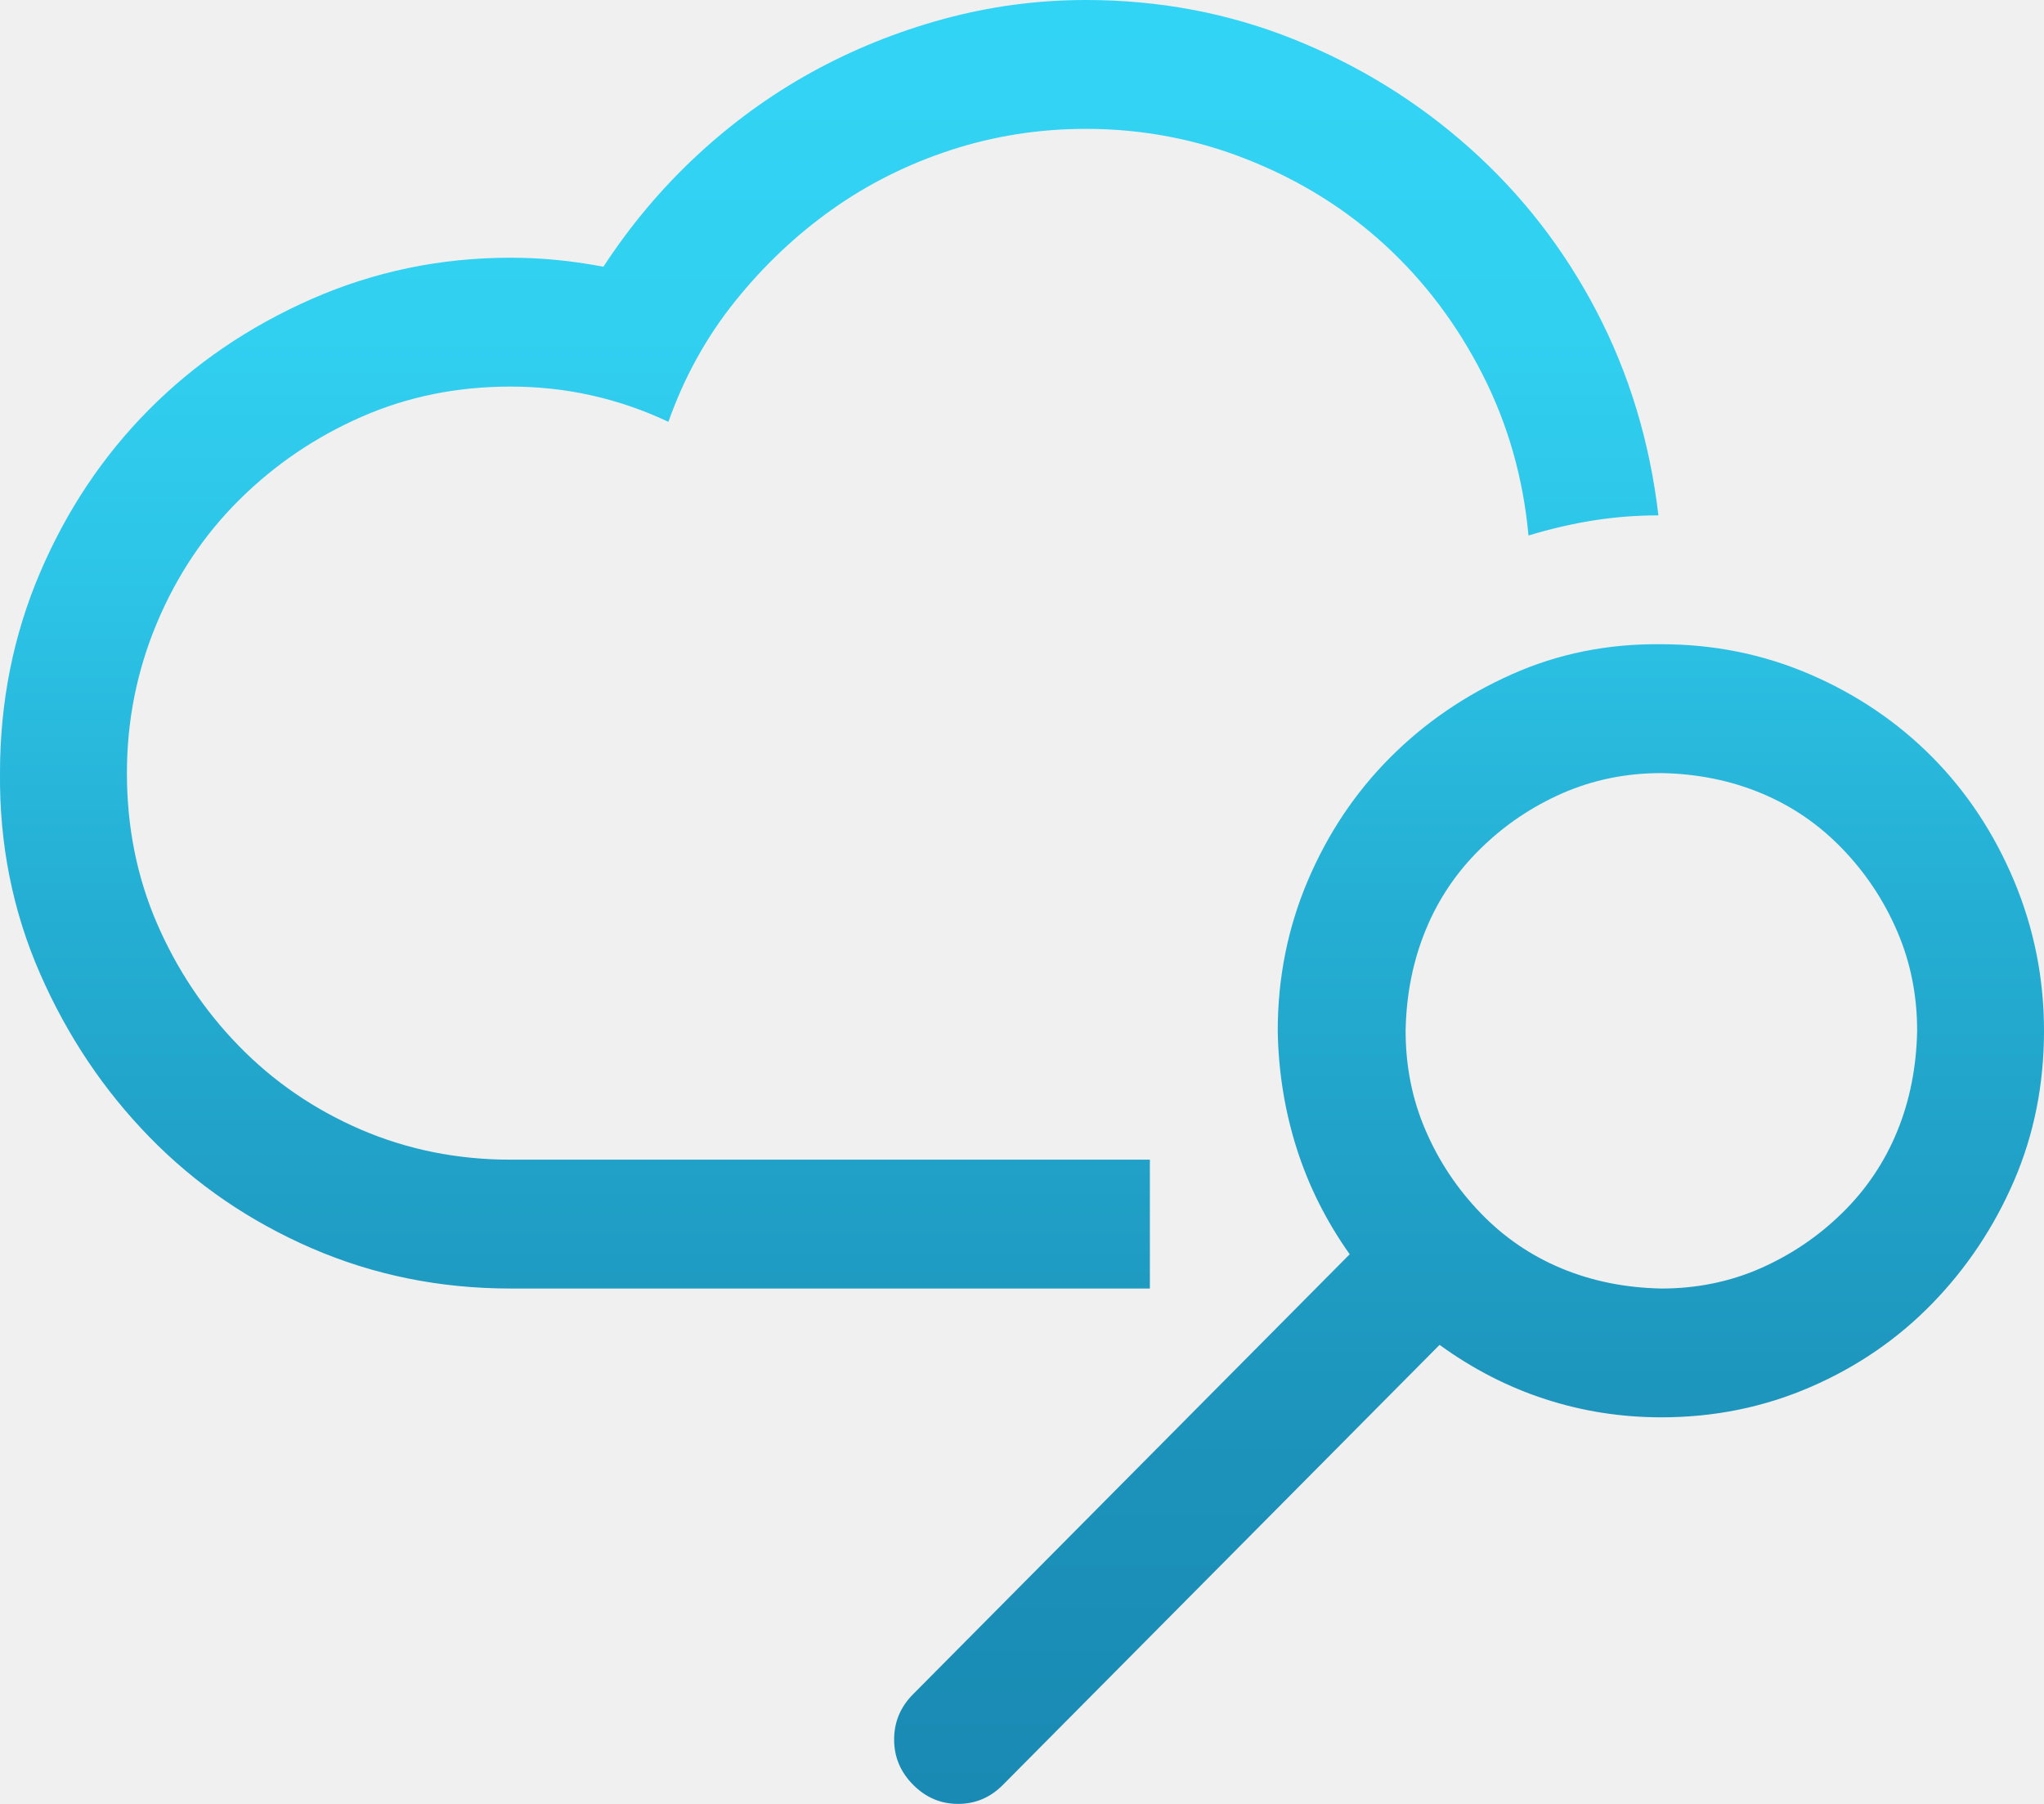
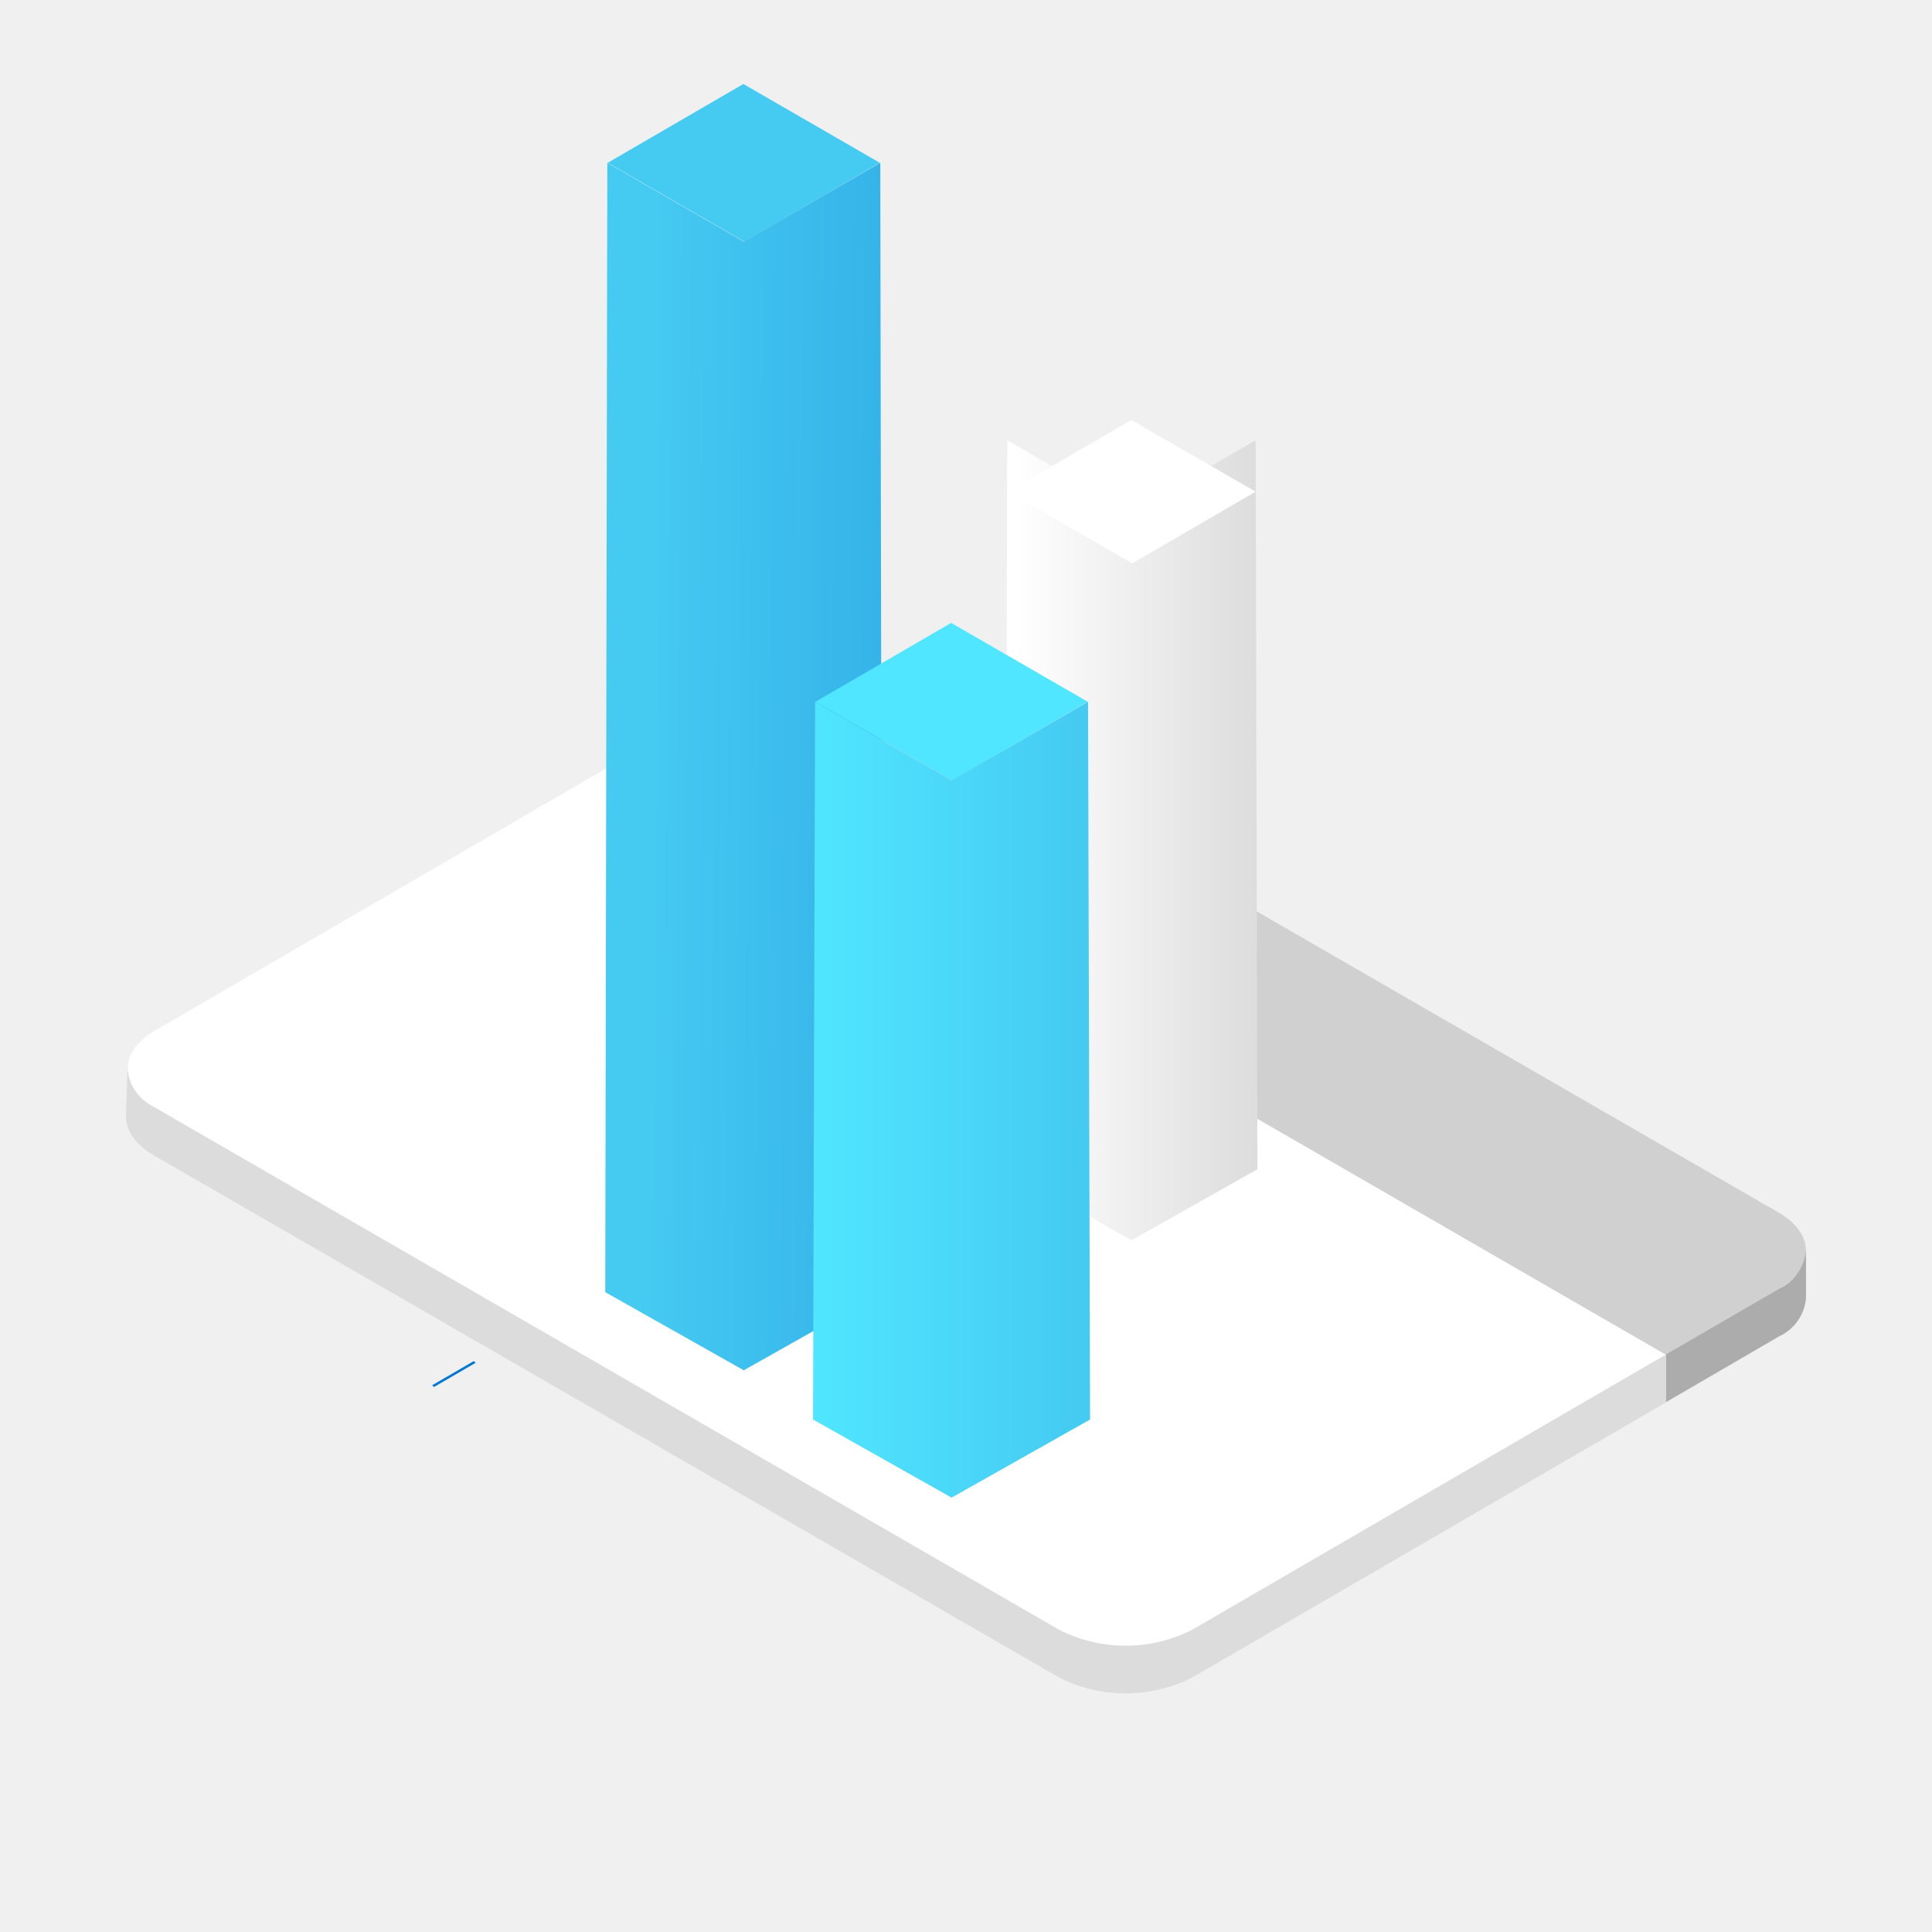
- <svg xmlns="http://www.w3.org/2000/svg" width="34" height="30" viewBox="0 0 34 30" fill="none">
-   <path d="M27.636 10.714C28.511 10.714 29.336 10.882 30.111 11.216C30.887 11.551 31.563 12.009 32.139 12.589C32.715 13.17 33.169 13.856 33.502 14.648C33.834 15.441 34 16.272 34 17.143C34 18.036 33.834 18.867 33.502 19.637C33.169 20.407 32.715 21.088 32.139 21.68C31.563 22.271 30.887 22.734 30.111 23.069C29.336 23.404 28.511 23.571 27.636 23.571C26.971 23.571 26.328 23.471 25.708 23.27C25.087 23.069 24.5 22.768 23.946 22.366L16.684 29.682C16.474 29.894 16.225 30 15.937 30C15.649 30 15.399 29.894 15.189 29.682C14.978 29.47 14.873 29.219 14.873 28.929C14.873 28.638 14.978 28.387 15.189 28.175L22.451 20.859C22.063 20.312 21.769 19.727 21.57 19.102C21.371 18.477 21.265 17.824 21.254 17.143C21.254 16.261 21.421 15.43 21.753 14.648C22.085 13.867 22.539 13.186 23.116 12.606C23.692 12.026 24.367 11.562 25.143 11.216C25.918 10.87 26.749 10.703 27.636 10.714ZM27.636 21.429C28.223 21.429 28.771 21.317 29.281 21.094C29.79 20.87 30.244 20.564 30.643 20.173C31.042 19.782 31.347 19.33 31.557 18.817C31.768 18.304 31.878 17.745 31.89 17.143C31.89 16.551 31.779 15.999 31.557 15.486C31.336 14.972 31.031 14.514 30.643 14.113C30.256 13.711 29.807 13.404 29.297 13.192C28.788 12.98 28.234 12.868 27.636 12.857C27.048 12.857 26.5 12.969 25.99 13.192C25.481 13.415 25.026 13.722 24.628 14.113C24.229 14.503 23.924 14.955 23.714 15.469C23.503 15.982 23.392 16.54 23.381 17.143C23.381 17.734 23.492 18.287 23.714 18.8C23.935 19.314 24.24 19.771 24.628 20.173C25.015 20.575 25.464 20.882 25.974 21.094C26.483 21.306 27.037 21.417 27.636 21.429ZM19.127 21.429H8.492C7.318 21.429 6.215 21.205 5.185 20.759C4.155 20.312 3.257 19.699 2.493 18.917C1.729 18.136 1.119 17.227 0.665 16.189C0.211 15.151 -0.011 14.04 0 12.857C0 11.674 0.222 10.564 0.665 9.526C1.108 8.488 1.712 7.584 2.476 6.814C3.241 6.044 4.144 5.43 5.185 4.972C6.226 4.515 7.329 4.286 8.492 4.286C9.002 4.286 9.517 4.336 10.037 4.436C10.481 3.756 10.996 3.142 11.583 2.595C12.17 2.048 12.807 1.585 13.494 1.205C14.181 0.826 14.912 0.53 15.687 0.318C16.463 0.106 17.255 0 18.064 0C19.282 0 20.434 0.218 21.52 0.653C22.606 1.088 23.581 1.691 24.445 2.461C25.309 3.231 26.012 4.135 26.555 5.173C27.098 6.211 27.442 7.344 27.586 8.571C27.22 8.571 26.86 8.599 26.506 8.655C26.151 8.711 25.791 8.795 25.425 8.906C25.337 7.946 25.082 7.054 24.661 6.228C24.24 5.402 23.703 4.688 23.049 4.085C22.395 3.482 21.637 3.008 20.772 2.662C19.908 2.316 19.005 2.143 18.064 2.143C17.288 2.143 16.54 2.26 15.82 2.494C15.1 2.729 14.441 3.058 13.843 3.482C13.245 3.906 12.707 4.414 12.231 5.006C11.755 5.597 11.383 6.267 11.118 7.015C10.287 6.624 9.412 6.429 8.492 6.429C7.606 6.429 6.78 6.596 6.016 6.931C5.252 7.266 4.576 7.723 3.989 8.304C3.401 8.884 2.942 9.57 2.609 10.363C2.277 11.155 2.111 11.987 2.111 12.857C2.111 13.75 2.277 14.582 2.609 15.352C2.942 16.122 3.396 16.802 3.972 17.394C4.548 17.985 5.224 18.449 5.999 18.784C6.775 19.118 7.606 19.286 8.492 19.286H19.127V21.429Z" fill="url(#paint0_linear_501:2029)" />
+ <svg xmlns="http://www.w3.org/2000/svg" width="46" height="46" viewBox="0 0 46 46" fill="none">
+   <path d="M42.341 28.866C43.217 29.369 43.222 30.192 42.341 30.697L39.656 32.256L14.951 17.993L17.635 16.433C18.125 16.184 18.666 16.055 19.215 16.055C19.764 16.055 20.305 16.184 20.794 16.433L42.341 28.866Z" fill="#D0D0D0" />
+   <path d="M42.351 30.689L39.664 32.248V33.387L42.351 31.823C42.53 31.742 42.684 31.616 42.798 31.456C42.912 31.296 42.982 31.109 43 30.913V29.774C42.98 29.97 42.91 30.157 42.797 30.318C42.683 30.478 42.529 30.606 42.351 30.689Z" fill="#ACACAC" />
+   <path d="M39.657 32.253L28.387 38.805C27.897 39.054 27.355 39.183 26.806 39.183C26.257 39.183 25.715 39.054 25.225 38.805L3.691 26.372C2.818 25.869 2.813 25.046 3.691 24.538L14.962 17.989L39.657 32.253Z" fill="white" />
+   <path d="M3.691 26.372C3.503 26.287 3.341 26.152 3.225 25.98C3.109 25.809 3.043 25.609 3.034 25.403L3 26.586C3 26.918 3.219 27.252 3.661 27.508L4.056 27.736L25.219 39.941C25.709 40.19 26.251 40.319 26.801 40.319C27.351 40.319 27.893 40.19 28.384 39.941L39.664 33.392V32.254L28.384 38.806C27.893 39.055 27.35 39.185 26.8 39.185C26.25 39.185 25.707 39.055 25.216 38.806L25.078 38.726L3.691 26.372Z" fill="#DCDCDC" />
+   <path d="M20.948 3.876L17.72 5.752L14.47 3.876L17.699 2L20.948 3.876Z" fill="#45CAF2" />
+   <path fill-rule="evenodd" clip-rule="evenodd" d="M21.007 30.766L20.959 3.876L17.709 5.753V32.626L21.007 30.766ZM17.709 32.626V5.753L14.46 3.877L14.411 30.766L17.709 32.626Z" fill="url(#paint0_linear)" />
+   <path fill-rule="evenodd" clip-rule="evenodd" d="M26.939 29.531V12.189L23.982 10.482L23.938 27.839L26.939 29.531ZM29.939 27.839L29.896 10.482L26.939 12.189V29.531L29.939 27.839Z" fill="url(#paint1_linear)" />
+   <path d="M25.896 16.707L22.667 18.583L19.418 16.707L22.646 14.831L25.896 16.707Z" fill="#50E6FF" />
+   <path fill-rule="evenodd" clip-rule="evenodd" d="M25.954 33.798L25.906 16.707L22.657 18.583V18.583L19.407 16.707L19.358 33.798L22.657 35.658V35.658L25.954 33.798Z" fill="url(#paint2_linear)" />
+   <path d="M29.895 11.707L26.957 13.414L24 11.707L26.938 10L29.895 11.707Z" fill="white" />
+   <path d="M15.404 27.326C15.406 27.305 15.408 27.284 15.41 27.264C15.408 27.284 15.406 27.305 15.404 27.326Z" fill="#0078D4" />
+   <path d="M3.88 36.785L3.888 36.784L3.88 36.785L3.88 36.785Z" fill="#0078D4" />
+   <path d="M10.288 32.983L11.28 32.407L11.326 32.447L10.334 33.023L10.288 32.983Z" fill="#0078D4" />
  <defs>
-     <linearGradient id="paint0_linear_501:2029" x1="16.937" y1="0.01" x2="16.937" y2="29.893" gradientUnits="userSpaceOnUse">
-       <stop stop-color="#32D4F5" />
-       <stop offset="0.177" stop-color="#31D0F1" />
-       <stop offset="0.333" stop-color="#2CC3E6" />
-       <stop offset="0.495" stop-color="#25AFD4" />
-       <stop offset="0.812" stop-color="#1C92BA" />
-       <stop offset="1" stop-color="#198AB3" />
+     <linearGradient id="paint0_linear" x1="14.383" y1="19.127" x2="21.805" y2="19.186" gradientUnits="userSpaceOnUse">
+       <stop offset="0.152" stop-color="#45CAF2" />
+       <stop offset="1" stop-color="#32B0E7" />
+     </linearGradient>
+     <linearGradient id="paint1_linear" x1="24.161" y1="18.963" x2="30.014" y2="18.963" gradientUnits="userSpaceOnUse">
+       <stop stop-color="white" />
+       <stop offset="1" stop-color="#DCDCDC" />
+     </linearGradient>
+     <linearGradient id="paint2_linear" x1="19.295" y1="24.521" x2="25.862" y2="24.521" gradientUnits="userSpaceOnUse">
+       <stop stop-color="#50E6FF" />
+       <stop offset="1" stop-color="#45CAF2" />
    </linearGradient>
  </defs>
</svg>
